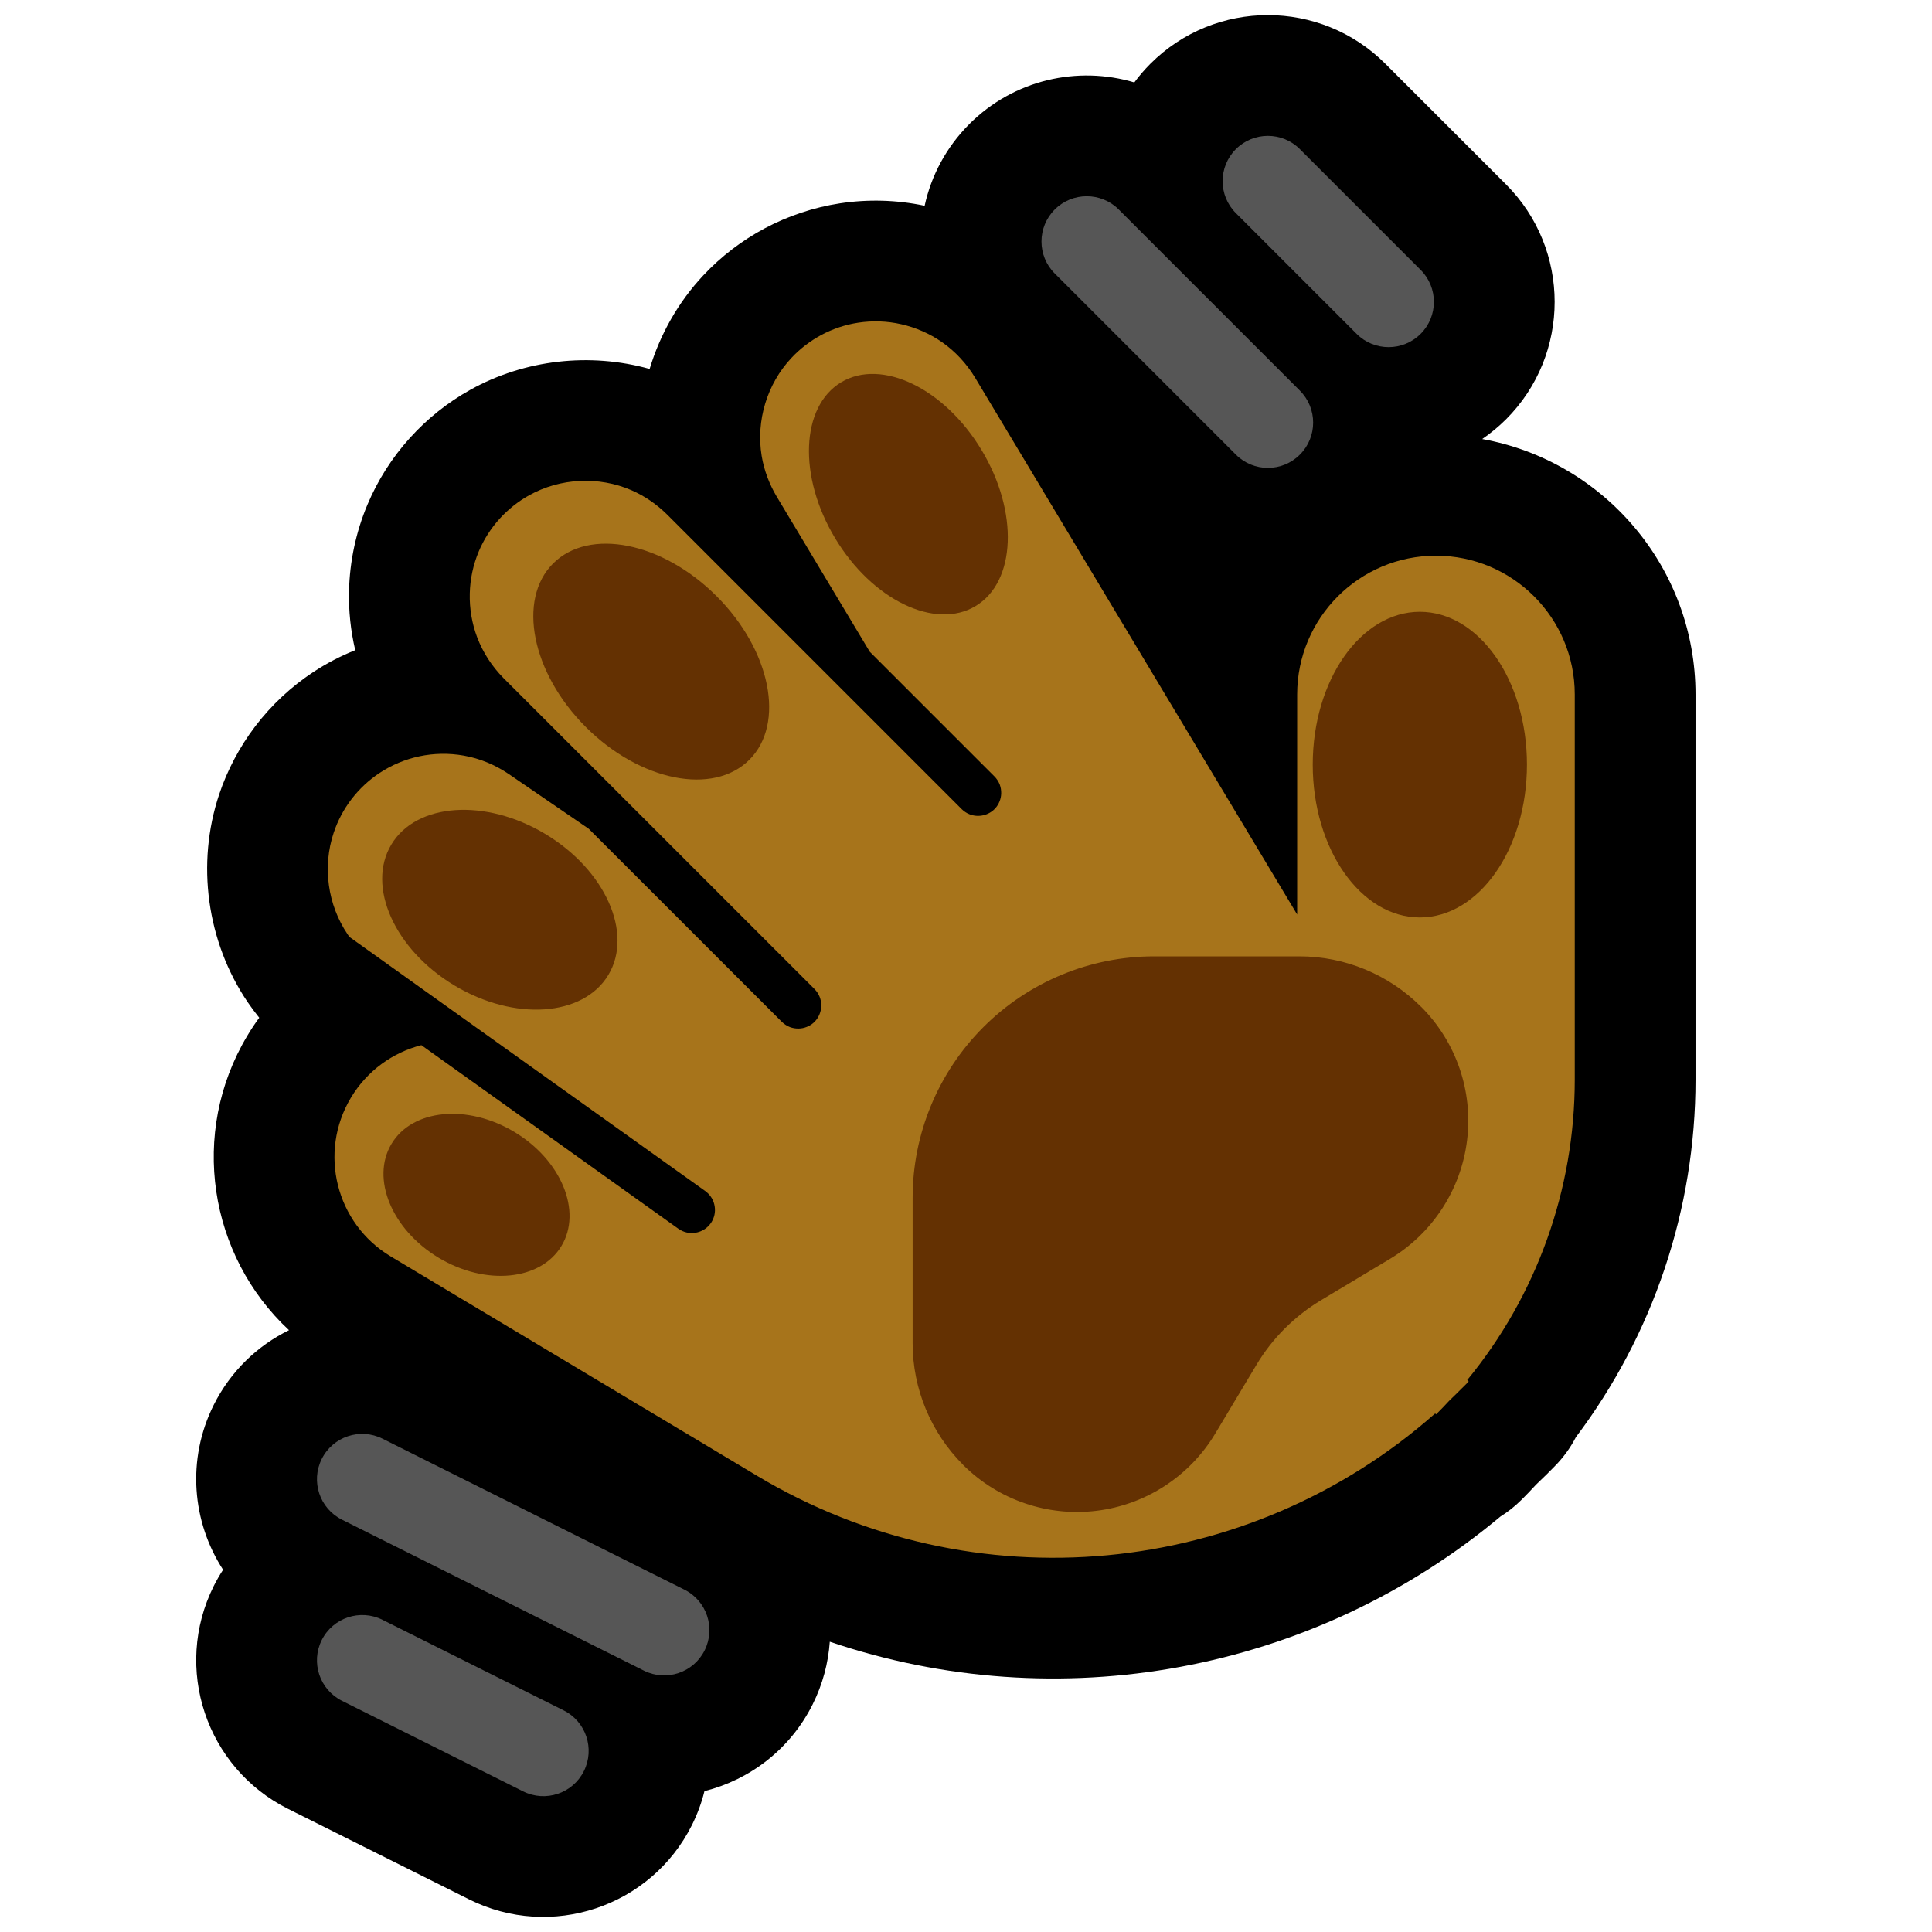
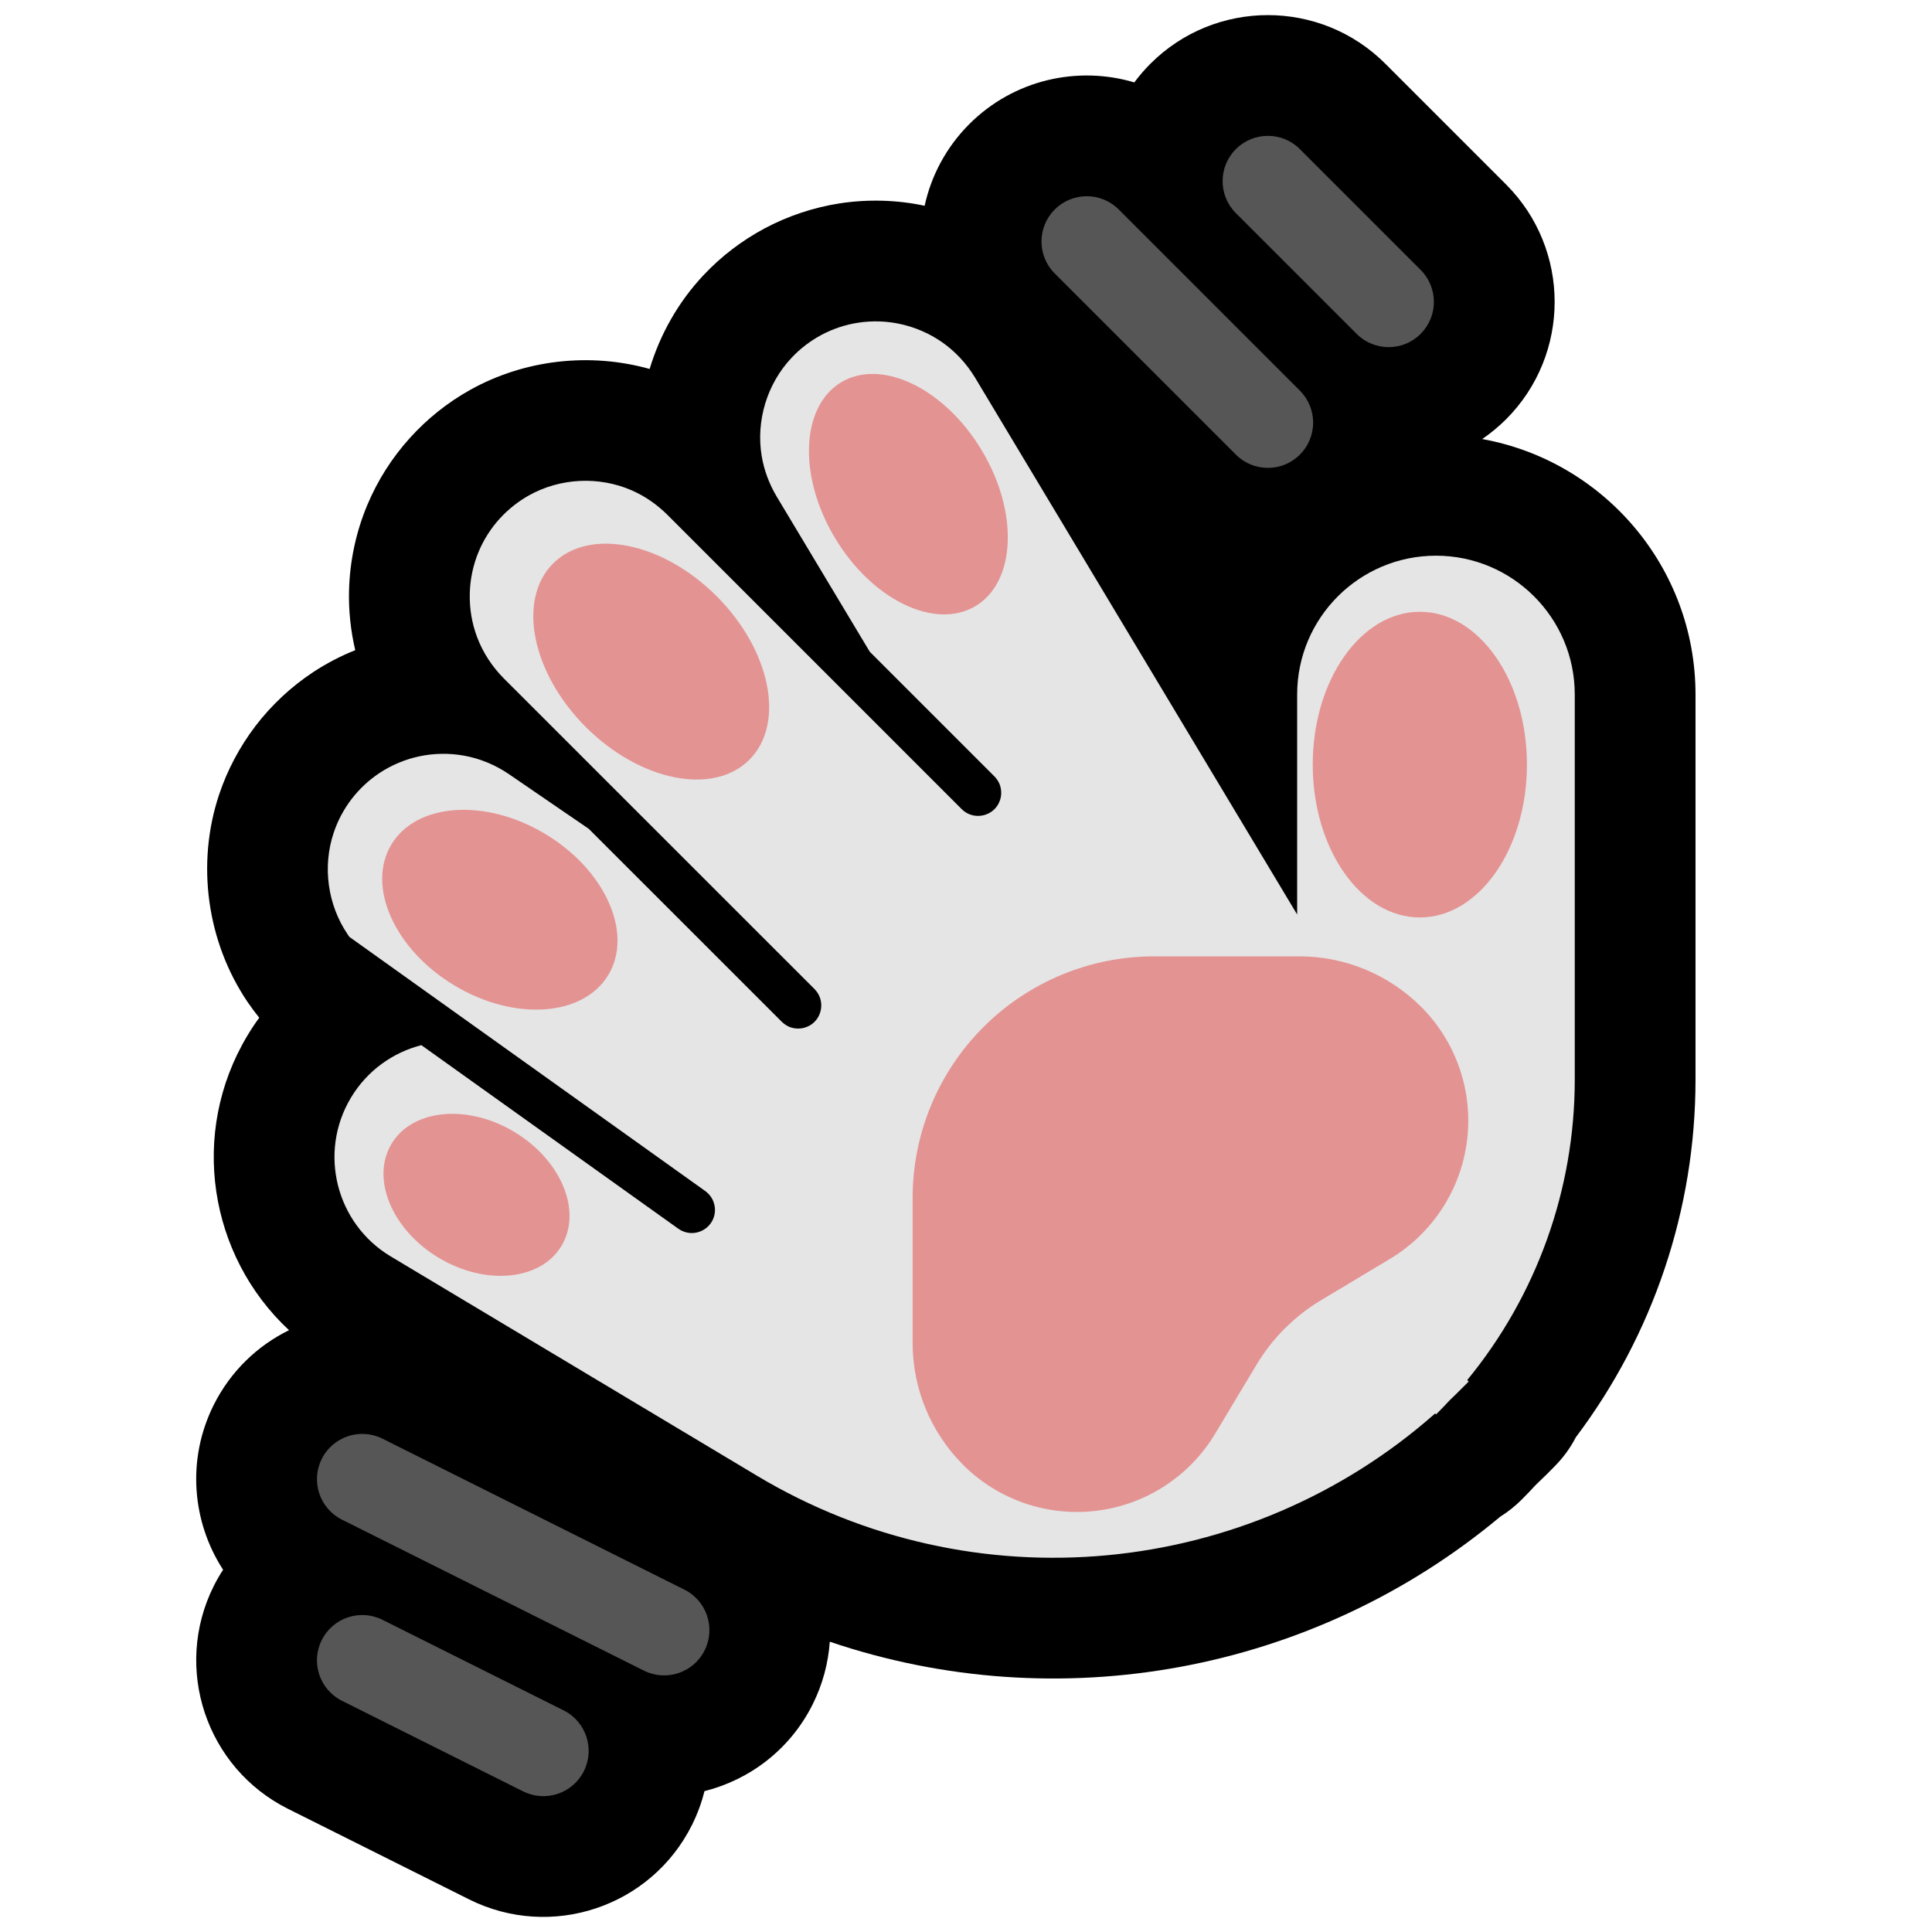
<svg xmlns="http://www.w3.org/2000/svg" width="100%" height="100%" viewBox="0 0 32 32" version="1.1" xml:space="preserve" style="fill-rule:evenodd;clip-rule:evenodd;stroke-linejoin:round;stroke-miterlimit:2;">
  <rect id="wave--paw-" x="0" y="0" width="32" height="32" style="fill:none;" />
  <g id="outline">
    <path d="M3.695,26c-0.513,-0.791 -0.607,-1.826 -0.155,-2.73c0.28,-0.559 0.725,-0.982 1.247,-1.238c-1.325,-1.232 -1.657,-3.264 -0.69,-4.878c0.061,-0.103 0.127,-0.203 0.197,-0.297c-0.068,-0.084 -0.132,-0.171 -0.193,-0.26c-0.677,-1.001 -0.854,-2.293 -0.471,-3.439c0.136,-0.406 0.34,-0.789 0.599,-1.13c0.267,-0.35 0.592,-0.654 0.959,-0.896c0.219,-0.144 0.452,-0.266 0.696,-0.363c-0.076,-0.322 -0.111,-0.654 -0.103,-0.985c0.012,-0.488 0.115,-0.973 0.304,-1.423c0.17,-0.405 0.409,-0.781 0.704,-1.107c0.287,-0.318 0.626,-0.589 1,-0.797c0.902,-0.503 1.984,-0.622 2.971,-0.346c0.173,-0.574 0.475,-1.109 0.89,-1.551c0.293,-0.313 0.638,-0.576 1.016,-0.778c0.388,-0.206 0.81,-0.347 1.245,-0.414c0.465,-0.071 0.943,-0.058 1.404,0.04c0.108,-0.496 0.355,-0.967 0.74,-1.353c0.74,-0.739 1.797,-0.969 2.733,-0.69c0.08,-0.108 0.169,-0.212 0.267,-0.31c1.074,-1.073 2.816,-1.073 3.89,0l2,2c1.073,1.074 1.073,2.816 0,3.89c-0.124,0.123 -0.256,0.232 -0.395,0.327c2.008,0.362 3.533,2.12 3.533,4.231c0,0 0,3.809 0,6.379c0,2.149 -0.703,4.226 -1.982,5.923c-0.091,0.177 -0.212,0.343 -0.361,0.492c0,0 -0.042,0.043 -0.119,0.12l-0.18,0.174c-0.078,0.085 -0.158,0.168 -0.24,0.25c0,0 0,0 0,0c-0.109,0.108 -0.226,0.201 -0.351,0.279c-3.109,2.596 -7.332,3.351 -11.106,2.072c-0.025,0.351 -0.117,0.704 -0.284,1.038c-0.373,0.746 -1.041,1.248 -1.792,1.437c-0.047,0.191 -0.117,0.38 -0.208,0.563c-0.679,1.357 -2.332,1.908 -3.69,1.23l-3,-1.5c-1.357,-0.679 -1.908,-2.332 -1.23,-3.69c0.047,-0.094 0.099,-0.184 0.155,-0.27Z" />
  </g>
  <g id="emoji">
-     <path d="M14.406,10.795l-1.542,-2.571c-0.123,-0.207 -0.208,-0.433 -0.248,-0.67c-0.097,-0.583 0.088,-1.195 0.493,-1.626c0.143,-0.153 0.312,-0.282 0.497,-0.381c0.19,-0.101 0.396,-0.17 0.608,-0.202c0.236,-0.036 0.479,-0.028 0.712,0.025c0.24,0.054 0.47,0.154 0.672,0.294c0.224,0.155 0.41,0.357 0.551,0.589l5.336,8.894l0,-3.644c0,-1.269 1.03,-2.299 2.299,-2.299c1.269,0 2.299,1.03 2.299,2.299l0,6.379c0,1.823 -0.634,3.58 -1.781,4.976l0.024,0.025c0,0 -0.043,0.042 -0.12,0.119c-0.063,0.064 -0.128,0.127 -0.193,0.189c-0.074,0.08 -0.149,0.158 -0.226,0.235c0,0.001 -0.001,0.001 -0.001,0.001l-0.015,-0.016c-3.101,2.739 -7.645,3.181 -11.233,1.032c-2.945,-1.763 -6.067,-3.633 -6.067,-3.633c-0.907,-0.544 -1.202,-1.721 -0.659,-2.628c0.27,-0.451 0.696,-0.75 1.167,-0.871l4.257,3.041c0.042,0.029 0.089,0.051 0.139,0.062c0.156,0.035 0.321,-0.033 0.407,-0.168c0.024,-0.037 0.041,-0.079 0.051,-0.122c0.01,-0.045 0.012,-0.092 0.005,-0.138c-0.007,-0.049 -0.023,-0.096 -0.048,-0.139c-0.027,-0.047 -0.065,-0.087 -0.108,-0.119l-5.895,-4.21c-0.01,-0.014 -0.02,-0.028 -0.029,-0.042c-0.332,-0.49 -0.419,-1.122 -0.231,-1.683c0.066,-0.199 0.166,-0.387 0.293,-0.554c0.131,-0.171 0.289,-0.319 0.468,-0.437c0.2,-0.132 0.424,-0.225 0.658,-0.275c0.241,-0.051 0.491,-0.055 0.734,-0.012c0.268,0.047 0.521,0.153 0.746,0.305l1.326,0.908l3.197,3.196c0.039,0.038 0.084,0.068 0.135,0.088c0.046,0.017 0.096,0.025 0.145,0.024c0.046,-0.001 0.092,-0.01 0.135,-0.028c0.041,-0.016 0.08,-0.04 0.113,-0.07c0.118,-0.107 0.158,-0.281 0.098,-0.429c-0.019,-0.048 -0.048,-0.09 -0.084,-0.127l-5.152,-5.151c-0.19,-0.193 -0.34,-0.422 -0.436,-0.676c-0.087,-0.23 -0.128,-0.477 -0.122,-0.723c0.005,-0.239 0.056,-0.477 0.148,-0.697c0.083,-0.198 0.2,-0.381 0.344,-0.541c0.141,-0.155 0.307,-0.288 0.49,-0.39c0.517,-0.288 1.154,-0.319 1.697,-0.084c0.22,0.096 0.419,0.234 0.59,0.403l4.709,4.709l0,0l0.17,0.17c0.037,0.036 0.079,0.065 0.127,0.084c0.148,0.06 0.322,0.02 0.429,-0.098c0.03,-0.033 0.054,-0.072 0.07,-0.113c0.018,-0.043 0.027,-0.089 0.028,-0.135c0.001,-0.049 -0.007,-0.098 -0.024,-0.145c-0.02,-0.051 -0.05,-0.096 -0.088,-0.135l-2.065,-2.065Z" style="fill:#a7741b;" />
-     <path d="M21.522,15.84c0.756,0 1.481,0.301 2.015,0.835c0.001,0 0.001,0 0.001,0c0.581,0.581 0.862,1.398 0.761,2.213c-0.1,0.815 -0.571,1.539 -1.275,1.962c-0.461,0.276 -0.874,0.524 -1.144,0.686c-0.215,0.129 -0.413,0.283 -0.591,0.46l-0.009,0.008c-0.18,0.18 -0.337,0.381 -0.468,0.6c-0.162,0.27 -0.41,0.683 -0.686,1.144c-0.423,0.704 -1.147,1.175 -1.962,1.275c-0.815,0.1 -1.632,-0.18 -2.213,-0.761c0,0 0,-0.001 0,-0.001c-0.534,-0.534 -0.835,-1.259 -0.835,-2.015c0,-0.66 0,-1.525 0,-2.406c0,-1.06 0.422,-2.078 1.172,-2.828c0.75,-0.75 1.768,-1.172 2.828,-1.172l2.406,0Zm-15.037,3.105c0.345,-0.576 1.257,-0.663 2.034,-0.197c0.777,0.467 1.127,1.313 0.781,1.888c-0.345,0.575 -1.257,0.663 -2.034,0.197c-0.777,-0.467 -1.127,-1.313 -0.781,-1.888Zm-0.003,-4.957c0.416,-0.692 1.559,-0.77 2.551,-0.174c0.992,0.596 1.459,1.642 1.043,2.334c-0.415,0.692 -1.558,0.77 -2.55,0.174c-0.992,-0.596 -1.46,-1.642 -1.044,-2.334Zm17.035,-3.855c0.979,0 1.774,1.134 1.774,2.531c0,1.398 -0.795,2.532 -1.774,2.532c-0.979,0 -1.774,-1.134 -1.774,-2.532c0,-1.397 0.795,-2.531 1.774,-2.531Zm-14.356,-0.8c0.598,-0.598 1.812,-0.356 2.709,0.542c0.897,0.897 1.14,2.111 0.542,2.709c-0.598,0.598 -1.812,0.355 -2.709,-0.542c-0.897,-0.897 -1.14,-2.111 -0.542,-2.709Zm4.771,-3.001c0.67,-0.402 1.713,0.101 2.327,1.124c0.615,1.022 0.57,2.179 -0.1,2.582c-0.67,0.402 -1.713,-0.101 -2.327,-1.124c-0.615,-1.022 -0.57,-2.179 0.1,-2.582Z" style="fill:#643102;" />
+     <path d="M14.406,10.795l-1.542,-2.571c-0.123,-0.207 -0.208,-0.433 -0.248,-0.67c-0.097,-0.583 0.088,-1.195 0.493,-1.626c0.143,-0.153 0.312,-0.282 0.497,-0.381c0.19,-0.101 0.396,-0.17 0.608,-0.202c0.236,-0.036 0.479,-0.028 0.712,0.025c0.24,0.054 0.47,0.154 0.672,0.294c0.224,0.155 0.41,0.357 0.551,0.589l5.336,8.894l0,-3.644c0,-1.269 1.03,-2.299 2.299,-2.299c1.269,0 2.299,1.03 2.299,2.299l0,6.379c0,1.823 -0.634,3.58 -1.781,4.976l0.024,0.025c0,0 -0.043,0.042 -0.12,0.119c-0.063,0.064 -0.128,0.127 -0.193,0.189c-0.074,0.08 -0.149,0.158 -0.226,0.235c0,0.001 -0.001,0.001 -0.001,0.001l-0.015,-0.016c-3.101,2.739 -7.645,3.181 -11.233,1.032c-2.945,-1.763 -6.067,-3.633 -6.067,-3.633c-0.907,-0.544 -1.202,-1.721 -0.659,-2.628c0.27,-0.451 0.696,-0.75 1.167,-0.871l4.257,3.041c0.042,0.029 0.089,0.051 0.139,0.062c0.156,0.035 0.321,-0.033 0.407,-0.168c0.024,-0.037 0.041,-0.079 0.051,-0.122c0.01,-0.045 0.012,-0.092 0.005,-0.138c-0.007,-0.049 -0.023,-0.096 -0.048,-0.139c-0.027,-0.047 -0.065,-0.087 -0.108,-0.119l-5.895,-4.21c-0.01,-0.014 -0.02,-0.028 -0.029,-0.042c-0.332,-0.49 -0.419,-1.122 -0.231,-1.683c0.066,-0.199 0.166,-0.387 0.293,-0.554c0.131,-0.171 0.289,-0.319 0.468,-0.437c0.2,-0.132 0.424,-0.225 0.658,-0.275c0.241,-0.051 0.491,-0.055 0.734,-0.012c0.268,0.047 0.521,0.153 0.746,0.305l1.326,0.908l3.197,3.196c0.039,0.038 0.084,0.068 0.135,0.088c0.046,0.017 0.096,0.025 0.145,0.024c0.046,-0.001 0.092,-0.01 0.135,-0.028c0.041,-0.016 0.08,-0.04 0.113,-0.07c0.118,-0.107 0.158,-0.281 0.098,-0.429c-0.019,-0.048 -0.048,-0.09 -0.084,-0.127l-5.152,-5.151c-0.19,-0.193 -0.34,-0.422 -0.436,-0.676c-0.087,-0.23 -0.128,-0.477 -0.122,-0.723c0.005,-0.239 0.056,-0.477 0.148,-0.697c0.083,-0.198 0.2,-0.381 0.344,-0.541c0.141,-0.155 0.307,-0.288 0.49,-0.39c0.517,-0.288 1.154,-0.319 1.697,-0.084c0.22,0.096 0.419,0.234 0.59,0.403l4.709,4.709l0,0l0.17,0.17c0.037,0.036 0.079,0.065 0.127,0.084c0.148,0.06 0.322,0.02 0.429,-0.098c0.03,-0.033 0.054,-0.072 0.07,-0.113c0.018,-0.043 0.027,-0.089 0.028,-0.135c0.001,-0.049 -0.007,-0.098 -0.024,-0.145c-0.02,-0.051 -0.05,-0.096 -0.088,-0.135l-2.065,-2.065Z" style="fill:#E5E5E5;" />
+     <path d="M21.522,15.84c0.756,0 1.481,0.301 2.015,0.835c0.001,0 0.001,0 0.001,0c0.581,0.581 0.862,1.398 0.761,2.213c-0.1,0.815 -0.571,1.539 -1.275,1.962c-0.461,0.276 -0.874,0.524 -1.144,0.686c-0.215,0.129 -0.413,0.283 -0.591,0.46l-0.009,0.008c-0.18,0.18 -0.337,0.381 -0.468,0.6c-0.162,0.27 -0.41,0.683 -0.686,1.144c-0.423,0.704 -1.147,1.175 -1.962,1.275c-0.815,0.1 -1.632,-0.18 -2.213,-0.761c0,0 0,-0.001 0,-0.001c-0.534,-0.534 -0.835,-1.259 -0.835,-2.015c0,-0.66 0,-1.525 0,-2.406c0,-1.06 0.422,-2.078 1.172,-2.828c0.75,-0.75 1.768,-1.172 2.828,-1.172l2.406,0Zm-15.037,3.105c0.345,-0.576 1.257,-0.663 2.034,-0.197c0.777,0.467 1.127,1.313 0.781,1.888c-0.345,0.575 -1.257,0.663 -2.034,0.197c-0.777,-0.467 -1.127,-1.313 -0.781,-1.888Zm-0.003,-4.957c0.416,-0.692 1.559,-0.77 2.551,-0.174c0.992,0.596 1.459,1.642 1.043,2.334c-0.415,0.692 -1.558,0.77 -2.55,0.174c-0.992,-0.596 -1.46,-1.642 -1.044,-2.334Zm17.035,-3.855c0.979,0 1.774,1.134 1.774,2.531c0,1.398 -0.795,2.532 -1.774,2.532c-0.979,0 -1.774,-1.134 -1.774,-2.532c0,-1.397 0.795,-2.531 1.774,-2.531Zm-14.356,-0.8c0.598,-0.598 1.812,-0.356 2.709,0.542c0.897,0.897 1.14,2.111 0.542,2.709c-0.598,0.598 -1.812,0.355 -2.709,-0.542c-0.897,-0.897 -1.14,-2.111 -0.542,-2.709Zm4.771,-3.001c0.67,-0.402 1.713,0.101 2.327,1.124c0.615,1.022 0.57,2.179 -0.1,2.582c-0.67,0.402 -1.713,-0.101 -2.327,-1.124c-0.615,-1.022 -0.57,-2.179 0.1,-2.582Z" style="fill:#E49393;" />
    <path d="M5.665,28.171l3,1.5c0.37,0.185 0.821,0.035 1.006,-0.336c0.185,-0.37 0.035,-0.821 -0.336,-1.006l-3,-1.5c-0.37,-0.185 -0.821,-0.035 -1.006,0.336c-0.185,0.37 -0.035,0.821 0.336,1.006Zm0,-3l5,2.5c0.37,0.185 0.821,0.035 1.006,-0.336c0.185,-0.37 0.035,-0.821 -0.336,-1.006l-5,-2.5c-0.37,-0.185 -0.821,-0.035 -1.006,0.336c-0.185,0.37 -0.035,0.821 0.336,1.006Zm11.805,-20.641l3,3c0.292,0.293 0.768,0.293 1.06,0c0.293,-0.292 0.293,-0.768 0,-1.06l-3,-3c-0.292,-0.293 -0.768,-0.293 -1.06,0c-0.293,0.292 -0.293,0.768 0,1.06Zm3,-1l2,2c0.292,0.293 0.768,0.293 1.06,0c0.293,-0.292 0.293,-0.768 0,-1.06l-2,-2c-0.292,-0.293 -0.768,-0.293 -1.06,0c-0.293,0.292 -0.293,0.768 0,1.06Z" style="fill:#565656;" />
  </g>
</svg>
